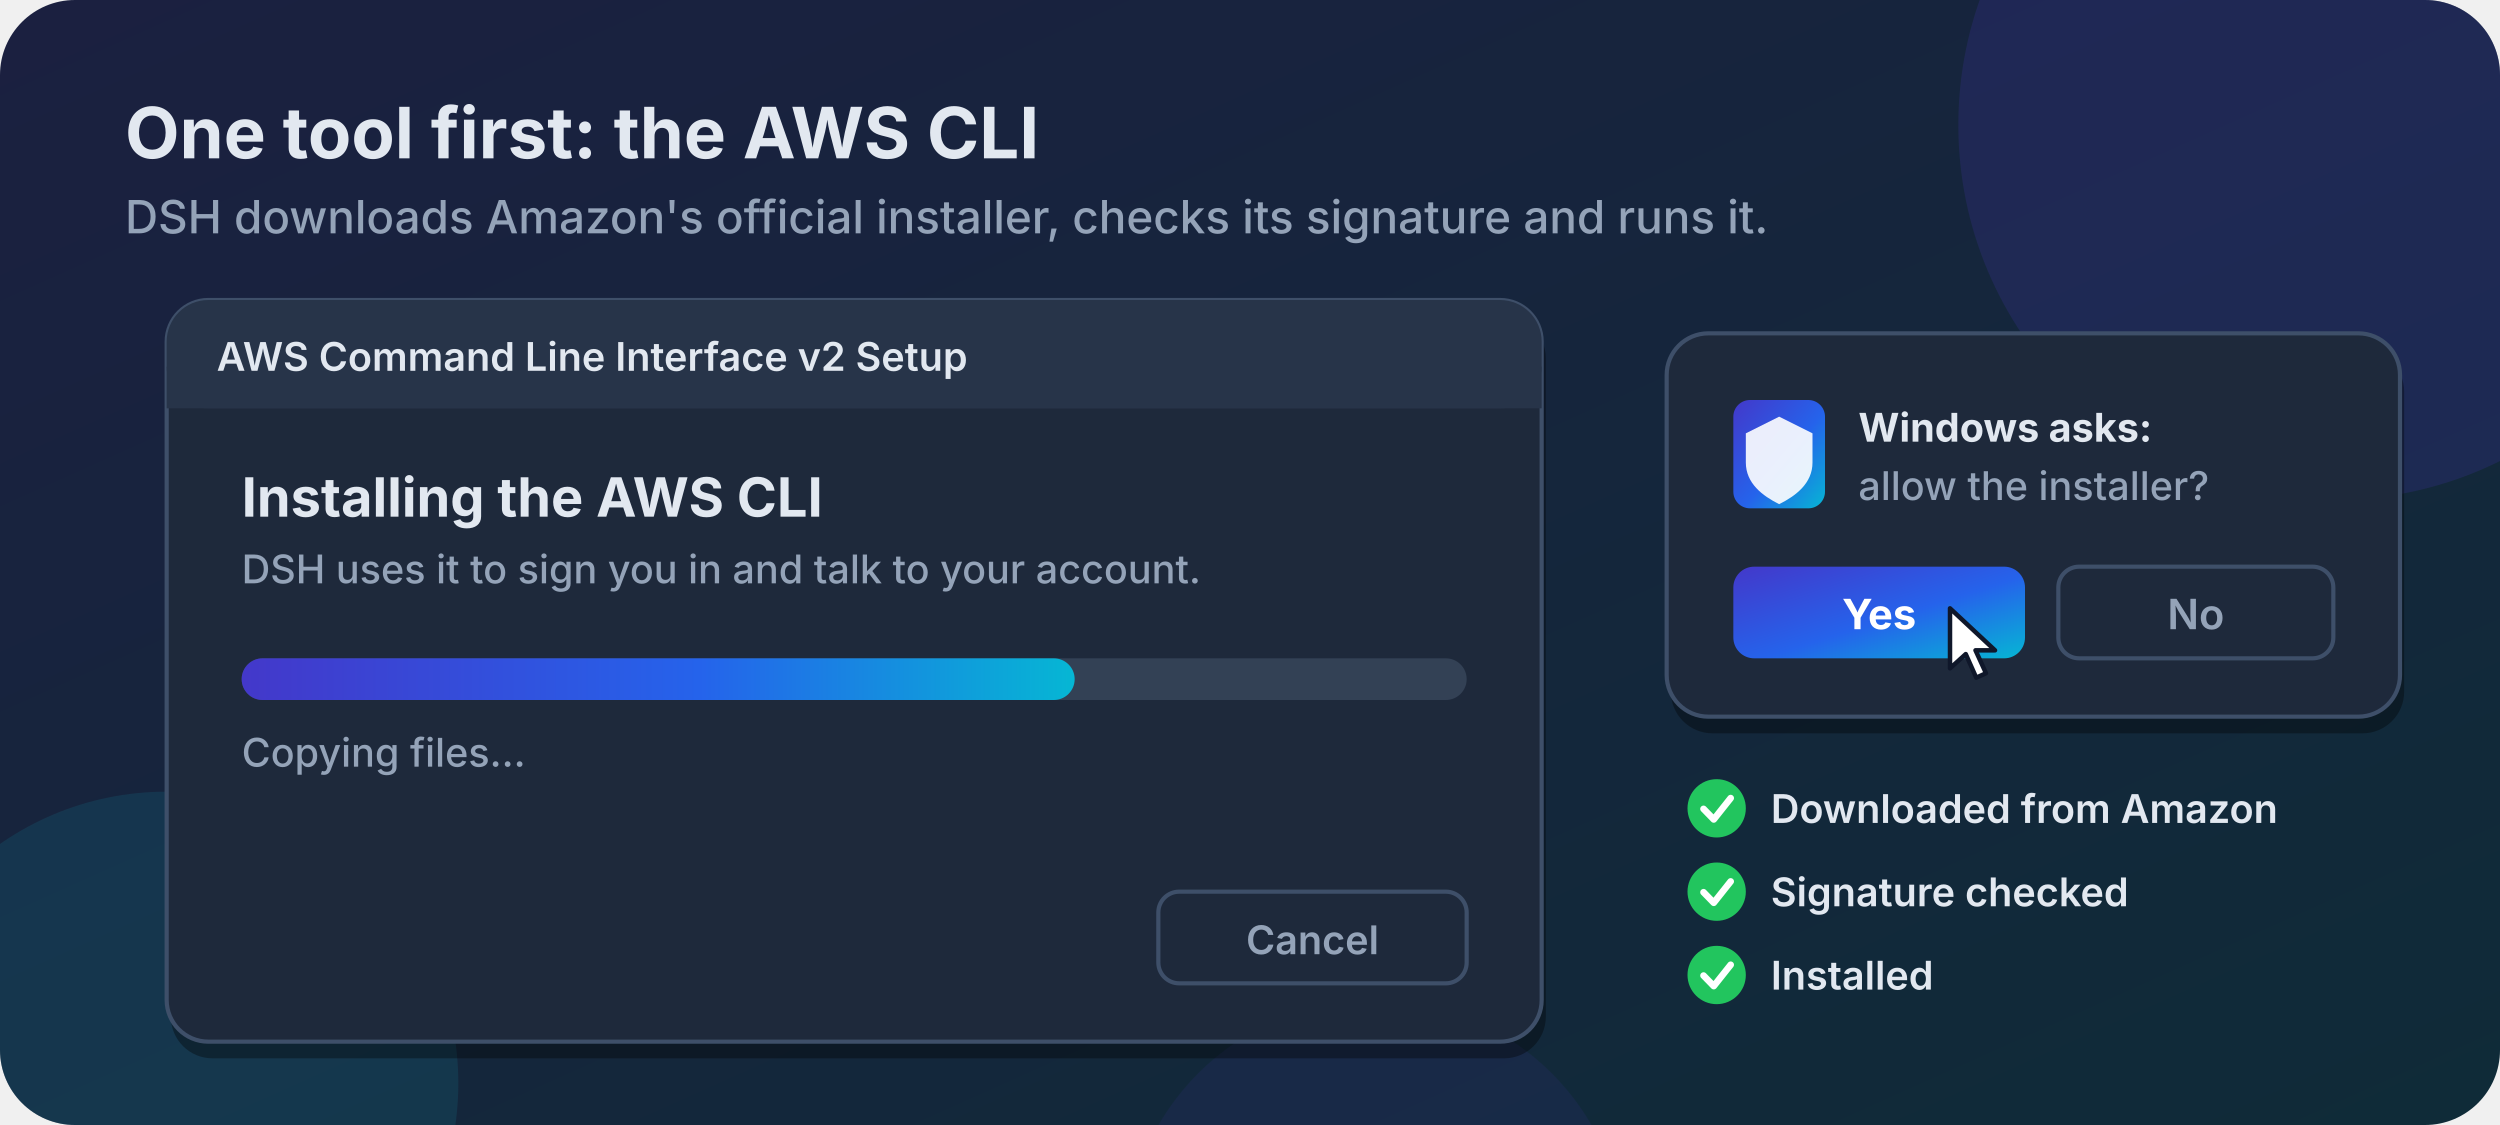
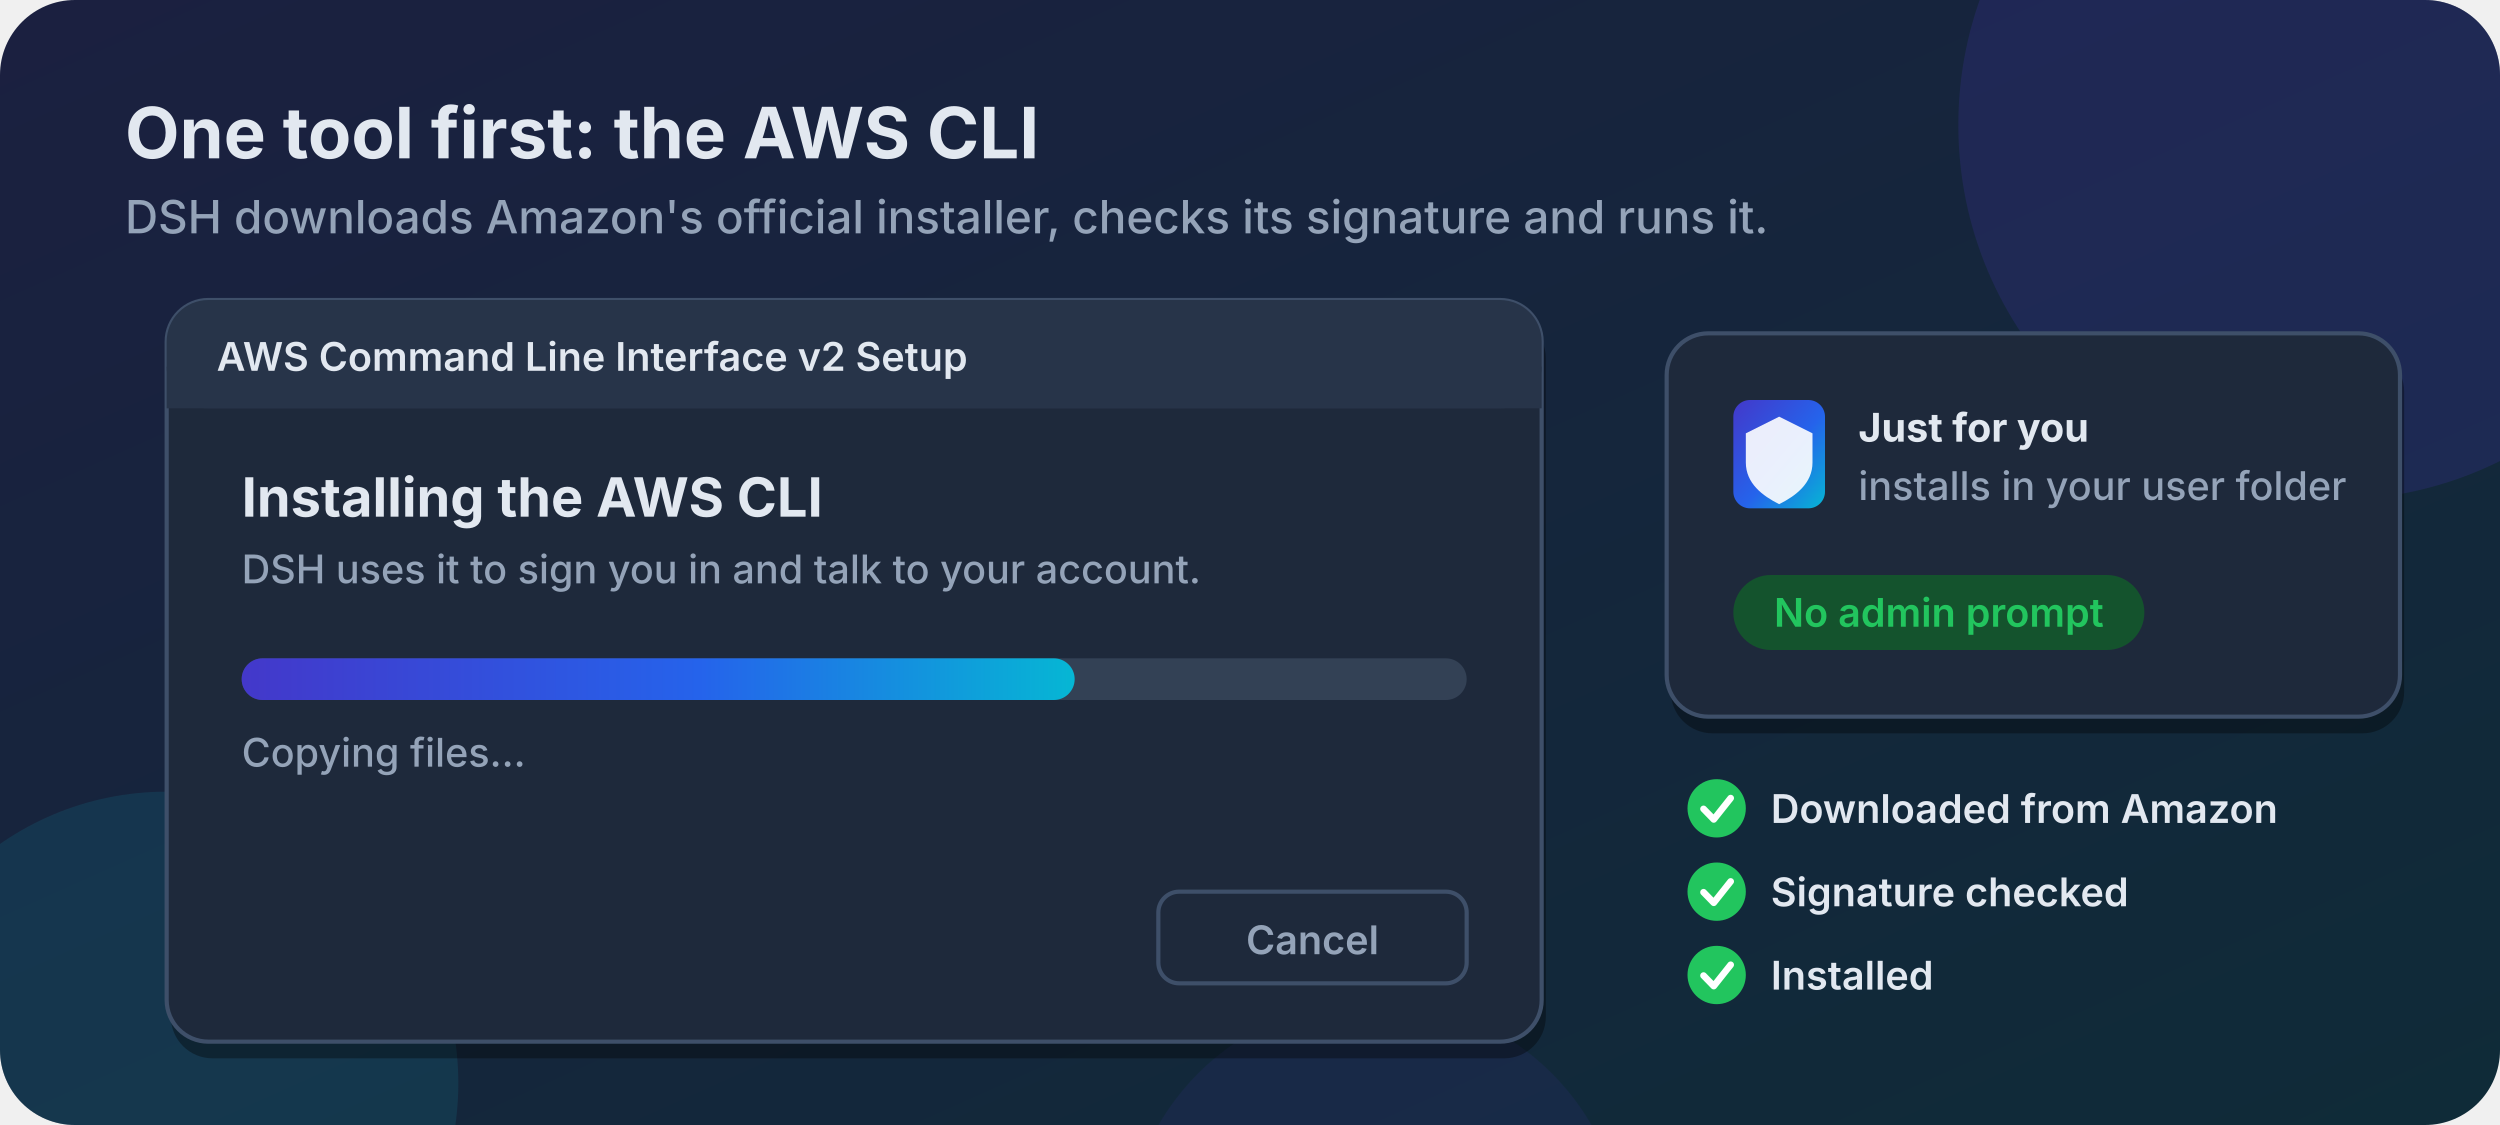
<svg xmlns="http://www.w3.org/2000/svg" width="600" height="270" viewBox="0 0 600 270">
  <defs>
    <linearGradient id="bg" x1="0" y1="0" x2="1" y2="1">
      <stop offset="0" stop-color="#1b2040" />
      <stop offset="1" stop-color="#0f2b38" />
    </linearGradient>
    <linearGradient id="brand" x1="0" y1="0" x2="1" y2="1">
      <stop offset="0" stop-color="#4338ca" />
      <stop offset="0.55" stop-color="#2563eb" />
      <stop offset="1" stop-color="#06b6d4" />
    </linearGradient>
    <linearGradient id="brandH" x1="0" y1="0" x2="1" y2="0">
      <stop offset="0" stop-color="#4338ca" />
      <stop offset="0.55" stop-color="#2563eb" />
      <stop offset="1" stop-color="#06b6d4" />
    </linearGradient>
    <pattern id="mesh" width="5" height="5" patternUnits="userSpaceOnUse">
      <rect width="5" height="5" fill="#c09a57" />
      <circle cx="2.5" cy="2.5" r="1.25" fill="#e9d4a4" opacity="0.8" />
    </pattern>
    <clipPath id="frame">
      <rect x="0" y="0" width="600" height="270" rx="18" />
    </clipPath>
  </defs>
  <g clip-path="url(#frame)">
    <rect width="600" height="270" fill="url(#bg)" />
    <circle cx="560" cy="30" r="90" fill="#312e81" opacity="0.35" />
    <circle cx="40" cy="260" r="70" fill="#155e75" opacity="0.3" />
    <circle cx="330.0" cy="300" r="60" fill="#312e81" opacity="0.18" />
    <rect x="41" y="76" width="330" height="178" rx="10" fill="#000000" opacity="0.35" />
    <rect x="40" y="72" width="330" height="178" rx="10" fill="#1e293b" stroke="#3e4f69" stroke-width="1" />
    <rect x="40" y="72" width="330" height="26" rx="10" fill="#273449" />
    <rect x="40" y="88" width="330" height="10" rx="0" fill="#273449" />
    <text x="52" y="89" font-family="Inter, 'Segoe UI', 'Liberation Sans', Arial, sans-serif" font-size="9.5" font-weight="600" fill="#e2e8f0" text-anchor="start">AWS Command Line Interface v2 Setup</text>
    <text x="58" y="124" font-family="Inter, 'Segoe UI', 'Liberation Sans', Arial, sans-serif" font-size="13" font-weight="700" fill="#e2e8f0" text-anchor="start">Installing the AWS CLI</text>
    <text x="58" y="140" font-family="Inter, 'Segoe UI', 'Liberation Sans', Arial, sans-serif" font-size="9.5" font-weight="500" fill="#94a3b8" text-anchor="start">DSH uses it to sign you in and talk to your account.</text>
    <rect x="58" y="158" width="294" height="10" rx="5" fill="#334155" />
    <rect x="58" y="158" width="199.92" height="10" rx="5" fill="url(#brandH)" />
    <text x="58" y="184" font-family="Inter, 'Segoe UI', 'Liberation Sans', Arial, sans-serif" font-size="9.5" font-weight="500" fill="#94a3b8" text-anchor="start">Copying files…</text>
    <rect x="278" y="214" width="74" height="22" rx="5" fill="#1e293b" stroke="#3e4f69" stroke-width="1" />
    <text x="315" y="229" font-family="Inter, 'Segoe UI', 'Liberation Sans', Arial, sans-serif" font-size="9.5" font-weight="600" fill="#94a3b8" text-anchor="middle">Cancel</text>
    <rect x="401" y="84" width="176" height="92" rx="10" fill="#000000" opacity="0.35" />
    <rect x="400" y="80" width="176" height="92" rx="10" fill="#1e293b" stroke="#3e4f69" stroke-width="1" />
    <rect x="416" y="96" width="22" height="26" rx="4" fill="url(#brand)" />
    <path d="M427,100 L435,104 V111 C435,116 431,119 427,121 C423,119 419,116 419,111 V104 Z" fill="#ffffff" opacity="0.9" />
-     <text x="446" y="106" font-family="Inter, 'Segoe UI', 'Liberation Sans', Arial, sans-serif" font-size="9.5" font-weight="700" fill="#e2e8f0" text-anchor="start">Windows asks:</text>
-     <text x="446" y="120" font-family="Inter, 'Segoe UI', 'Liberation Sans', Arial, sans-serif" font-size="9.5" font-weight="500" fill="#94a3b8" text-anchor="start">allow the installer?</text>
-     <rect x="416" y="136" width="70" height="22" rx="5" fill="url(#brand)" />
-     <text x="451" y="151" font-family="Inter, 'Segoe UI', 'Liberation Sans', Arial, sans-serif" font-size="10" font-weight="700" fill="#ffffff" text-anchor="middle">Yes</text>
-     <rect x="494" y="136" width="66" height="22" rx="5" fill="#1e293b" stroke="#3e4f69" stroke-width="1" />
-     <text x="527" y="151" font-family="Inter, 'Segoe UI', 'Liberation Sans', Arial, sans-serif" font-size="10" font-weight="600" fill="#94a3b8" text-anchor="middle">No</text>
-     <path d="M468,146 L468,160.4 L471.78,156.98 L474.3,162.65 L476.64,161.57 L474.12,156.08 L478.8,156.08 Z" fill="#ffffff" stroke="#0f172a" stroke-width="1.08" stroke-linecap="round" stroke-linejoin="round" />
+     <text x="446" y="106" font-family="Inter, 'Segoe UI', 'Liberation Sans', Arial, sans-serif" font-size="9.5" font-weight="700" fill="#e2e8f0" text-anchor="start">Just for you</text>
+     <text x="446" y="120" font-family="Inter, 'Segoe UI', 'Liberation Sans', Arial, sans-serif" font-size="9.5" font-weight="500" fill="#94a3b8" text-anchor="start">installs in your user folder</text>
+     <rect x="416" y="138" width="98.65" height="18" rx="9.0" fill="#14532d" />
+     <text x="465.325" y="150.42" font-family="Inter, 'Segoe UI', 'Liberation Sans', Arial, sans-serif" font-size="9.5" font-weight="600" fill="#22c55e" text-anchor="middle">No admin prompt</text>
    <circle cx="412" cy="194" r="7" fill="#22c55e" />
    <path d="M408.85,194.14 L411.3,196.66 L415.36,191.55" fill="none" stroke="#ffffff" stroke-width="1.6" stroke-linecap="round" stroke-linejoin="round" />
    <text x="425" y="197.5" font-family="Inter, 'Segoe UI', 'Liberation Sans', Arial, sans-serif" font-size="9.5" font-weight="600" fill="#e2e8f0" text-anchor="start">Downloaded from Amazon</text>
    <circle cx="412" cy="214" r="7" fill="#22c55e" />
    <path d="M408.85,214.14 L411.3,216.66 L415.36,211.55" fill="none" stroke="#ffffff" stroke-width="1.6" stroke-linecap="round" stroke-linejoin="round" />
    <text x="425" y="217.5" font-family="Inter, 'Segoe UI', 'Liberation Sans', Arial, sans-serif" font-size="9.5" font-weight="600" fill="#e2e8f0" text-anchor="start">Signature checked</text>
    <circle cx="412" cy="234" r="7" fill="#22c55e" />
    <path d="M408.85,234.14 L411.3,236.66 L415.36,231.55" fill="none" stroke="#ffffff" stroke-width="1.6" stroke-linecap="round" stroke-linejoin="round" />
    <text x="425" y="237.5" font-family="Inter, 'Segoe UI', 'Liberation Sans', Arial, sans-serif" font-size="9.5" font-weight="600" fill="#e2e8f0" text-anchor="start">Installed</text>
    <text x="30" y="38" font-family="Inter, 'Segoe UI', 'Liberation Sans', Arial, sans-serif" font-size="17" font-weight="700" fill="#e2e8f0" text-anchor="start">One tool first: the AWS CLI</text>
    <text x="30" y="56" font-family="Inter, 'Segoe UI', 'Liberation Sans', Arial, sans-serif" font-size="11" font-weight="500" fill="#94a3b8" text-anchor="start">DSH downloads Amazon's official installer, checks its signature and runs it.</text>
  </g>
</svg>
